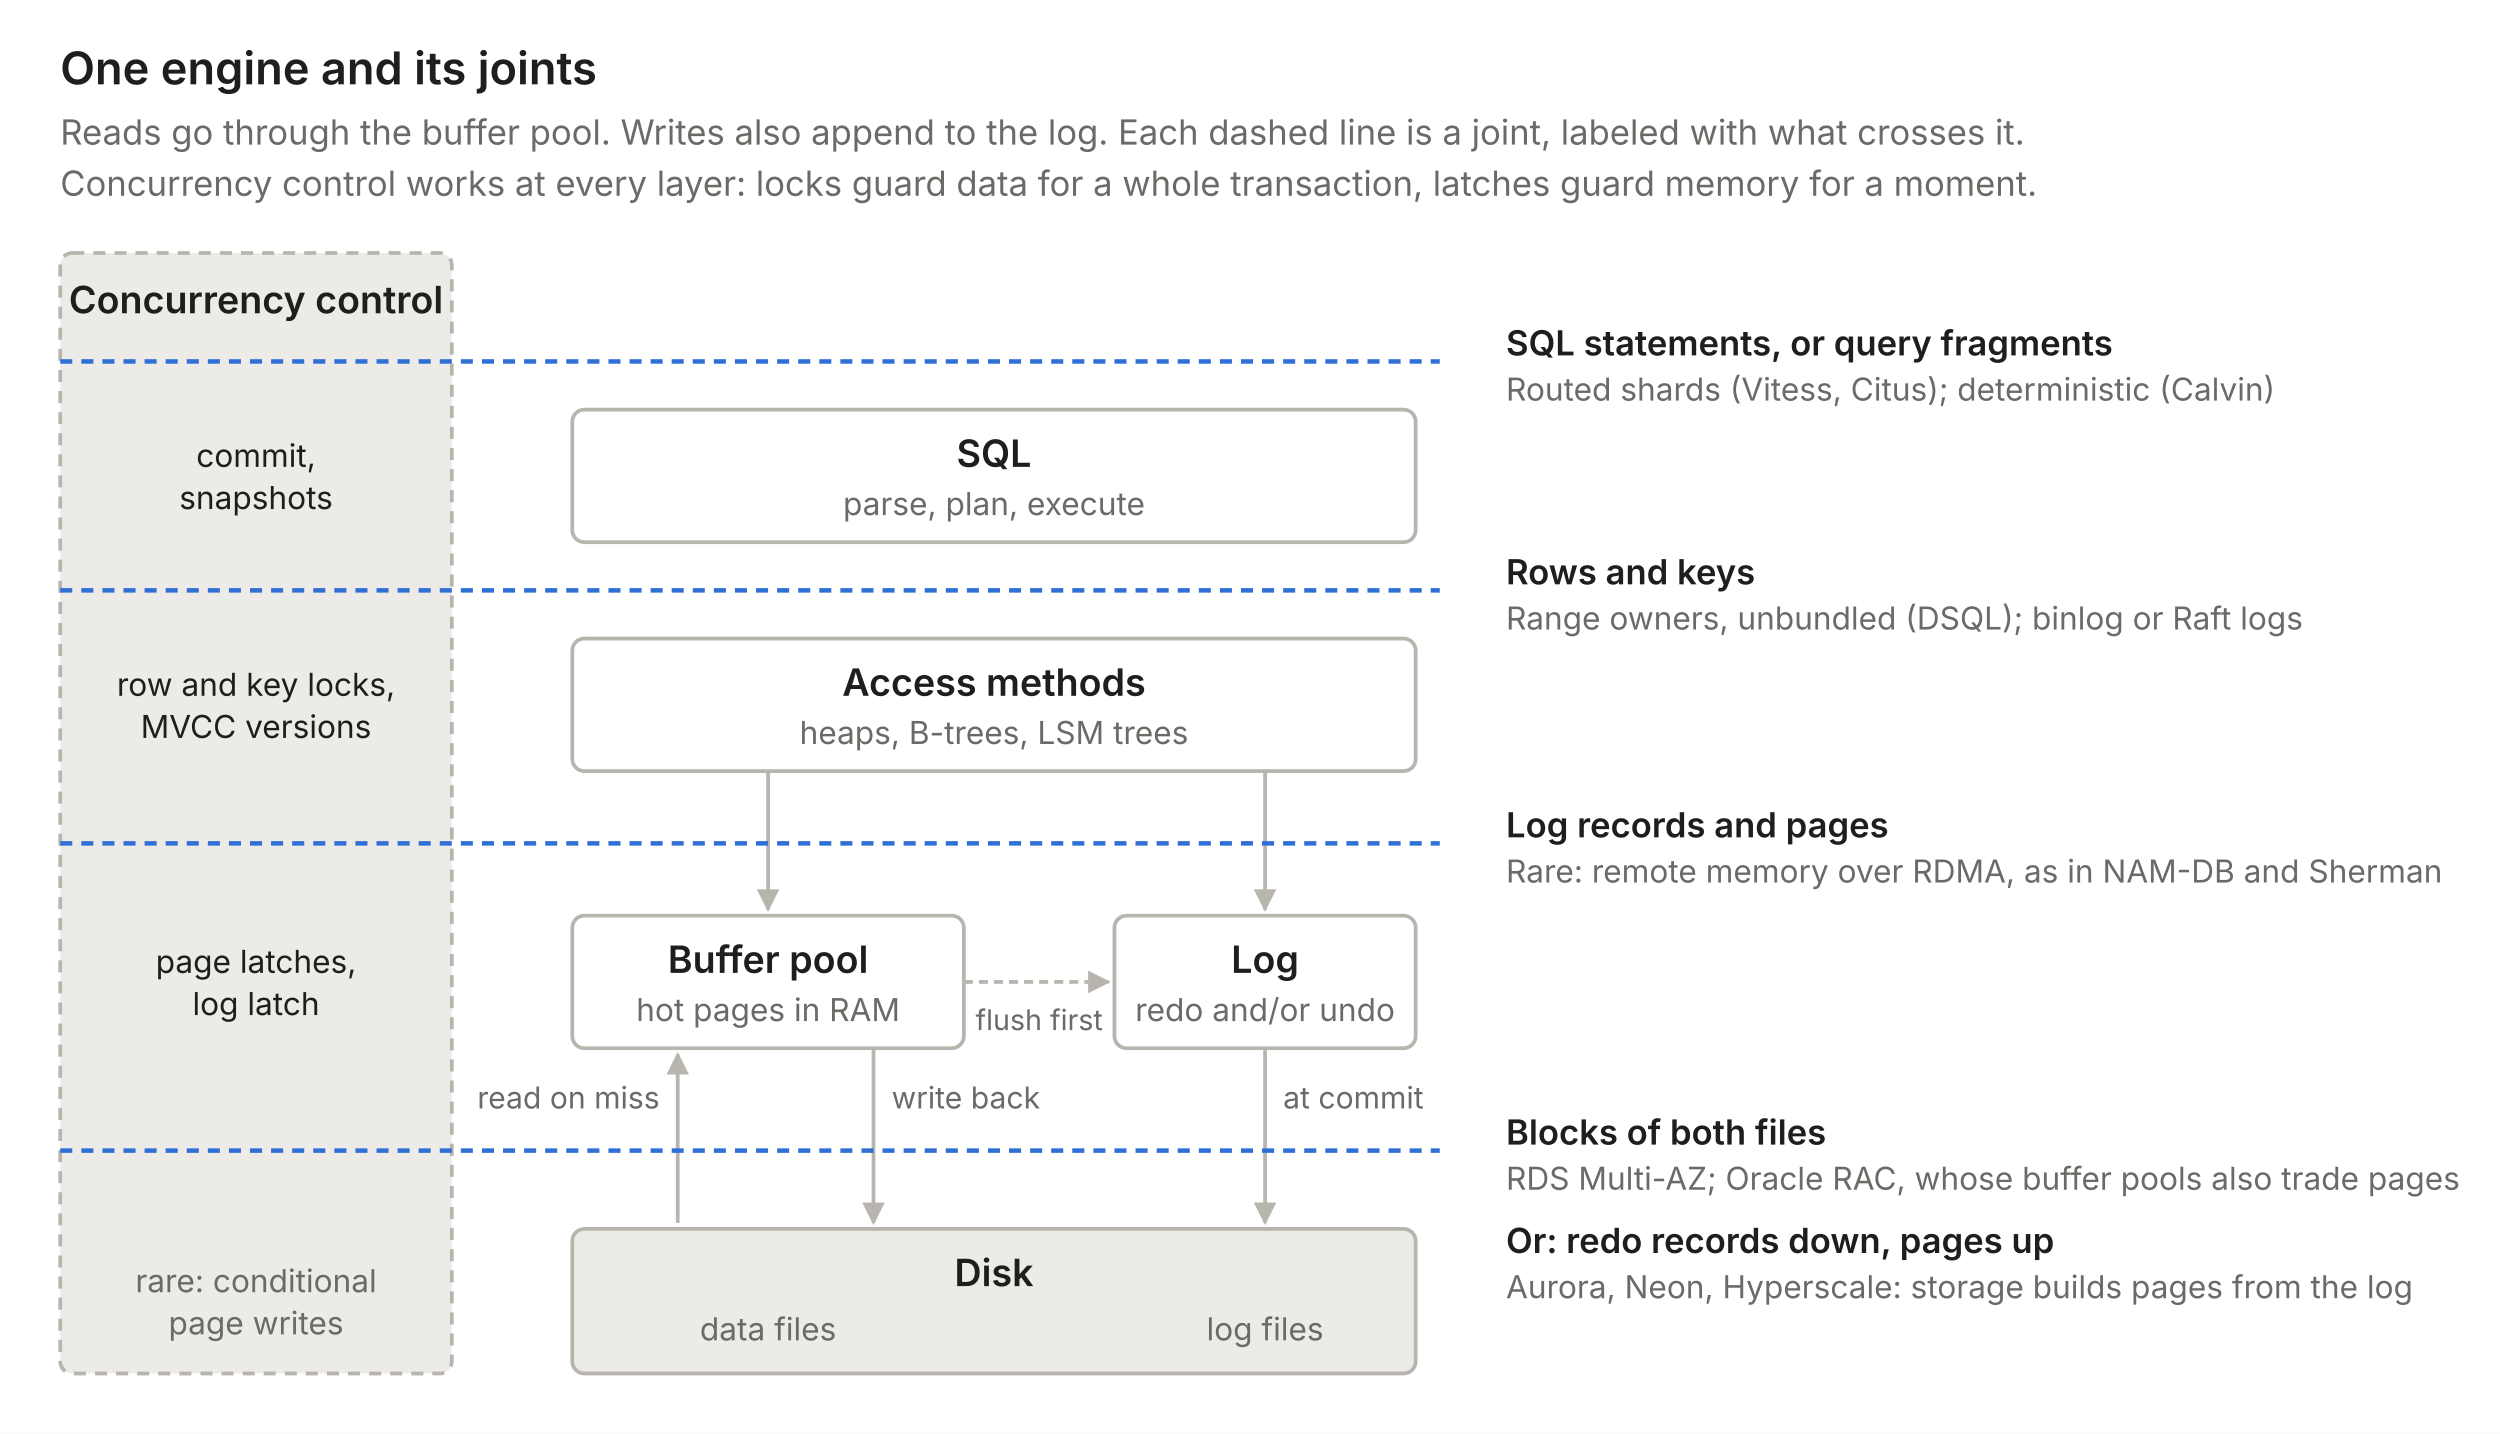
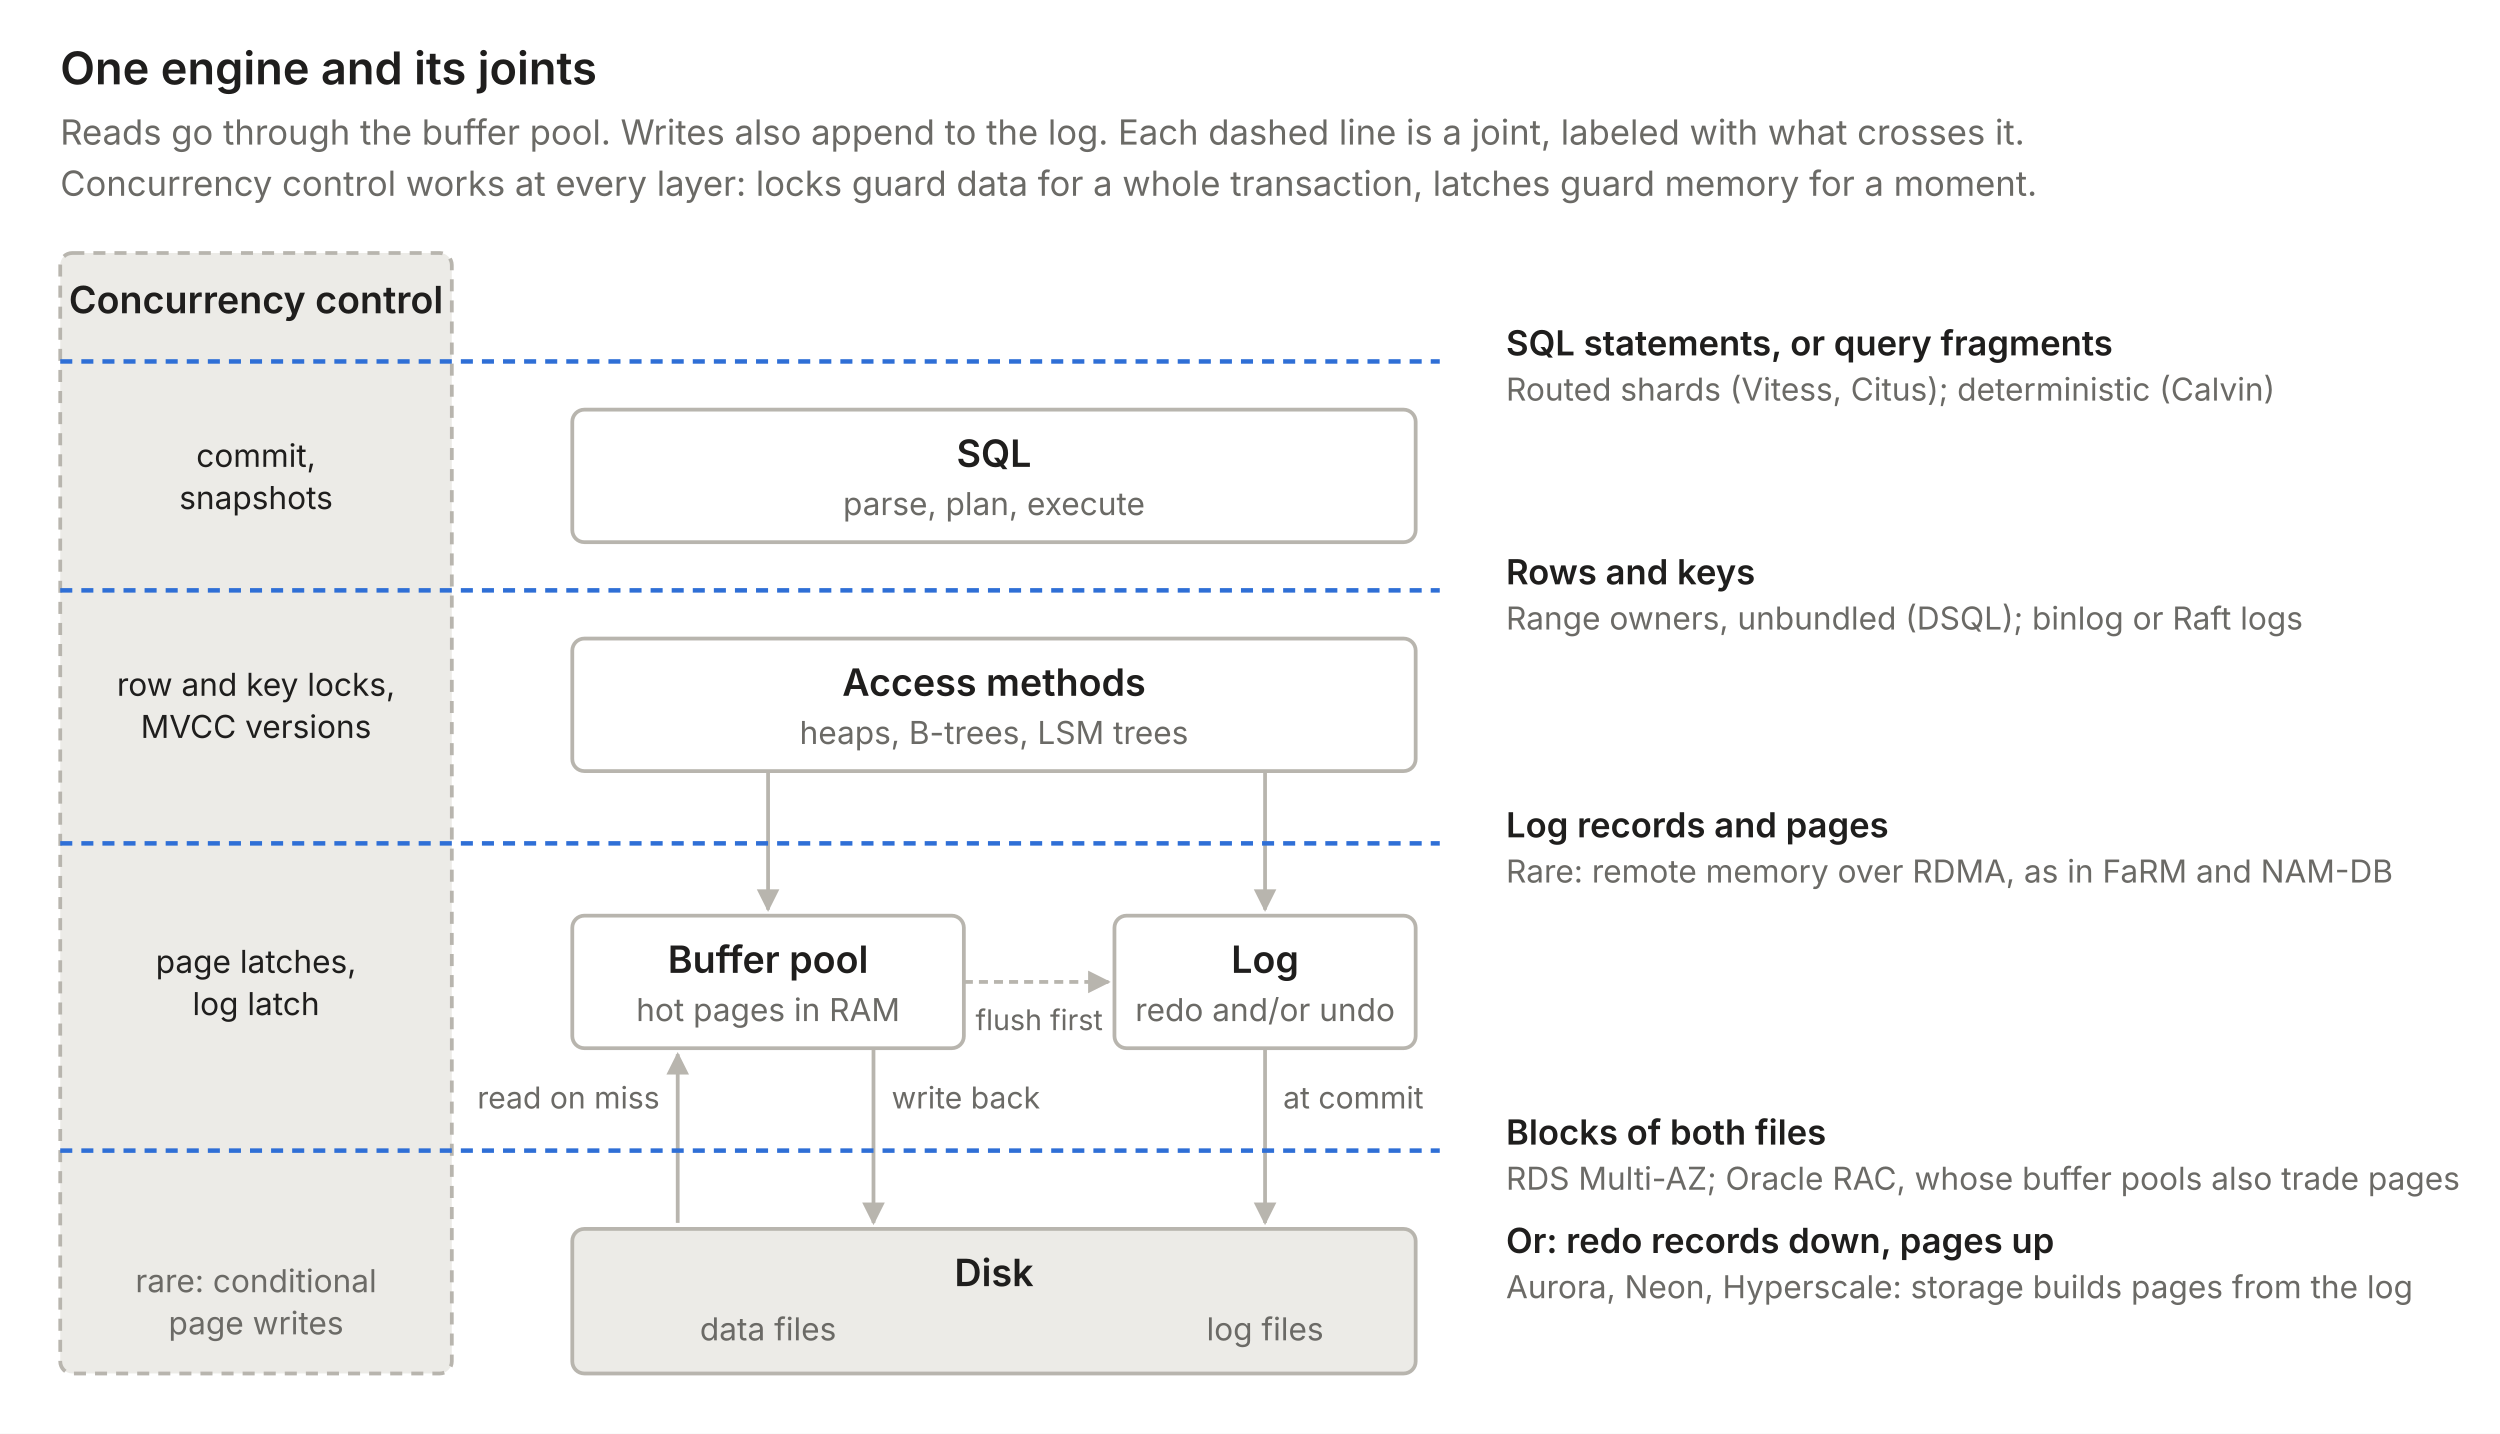
<svg xmlns="http://www.w3.org/2000/svg" width="830" height="476" font-family="Inter, 'Helvetica Neue', Arial, sans-serif" viewBox="0 0 830 476" role="img" aria-label="A database engine: SQL over access methods, which feed two side-by-side paths to disk: the buffer pool reads and writes data files, and the log, holding redo and/or undo records, is flushed to log files at commit. Concurrency control runs beside the stack, and the joints cut it into the same rows: commit and snapshots at SQL, row and key locks and MVCC versions at the access methods, page latches and the log latch at the buffer pool and log, and, rarely, conditional page writes at the disk. Dashed lines mark the joints and what crosses each." font-size="13">
  <rect width="100%" height="100%" fill="#ffffff" />
  <defs>
    <marker id="es-arrow" viewBox="0 0 10 10" refX="9" refY="5" markerWidth="6" markerHeight="6" orient="auto-start-reverse">
      <path d="M0 0L10 5L0 10z" fill="#b8b5ae" />
    </marker>
  </defs>
  <text x="20" y="28" text-anchor="start" font-size="15" font-weight="600" fill="#1f1e1d">One engine and its joints</text>
  <text x="20" y="48" text-anchor="start" font-size="11.5" font-weight="400" fill="#6b6a66">Reads go through the buffer pool. Writes also append to the log. Each dashed line is a joint, labeled with what crosses it.</text>
  <text x="20" y="65" text-anchor="start" font-size="11.5" font-weight="400" fill="#6b6a66">Concurrency control works at every layer: locks guard data for a whole transaction, latches guard memory for a moment.</text>
  <rect x="20" y="84" width="130" height="372" rx="4" fill="#ecebe7" stroke="#b8b5ae" stroke-width="1.25" stroke-dasharray="4 3" />
  <text x="85" y="104" text-anchor="middle" font-size="12.5" font-weight="600" fill="#1f1e1d">Concurrency control</text>
  <text x="85" y="155" text-anchor="middle" font-size="10.5" font-weight="400" fill="#1f1e1d">commit,</text>
  <text x="85" y="169" text-anchor="middle" font-size="10.5" font-weight="400" fill="#1f1e1d">snapshots</text>
  <text x="85" y="231" text-anchor="middle" font-size="10.5" font-weight="400" fill="#1f1e1d">row and key locks,</text>
  <text x="85" y="245" text-anchor="middle" font-size="10.5" font-weight="400" fill="#1f1e1d">MVCC versions</text>
  <text x="85" y="323" text-anchor="middle" font-size="10.5" font-weight="400" fill="#1f1e1d">page latches,</text>
  <text x="85" y="337" text-anchor="middle" font-size="10.5" font-weight="400" fill="#1f1e1d">log latch</text>
  <text x="85" y="429" text-anchor="middle" font-size="10.5" font-weight="400" fill="#6b6a66">rare: conditional</text>
  <text x="85" y="443" text-anchor="middle" font-size="10.5" font-weight="400" fill="#6b6a66">page writes</text>
  <rect x="190" y="136" width="280" height="44" rx="4" fill="#ffffff" stroke="#b8b5ae" stroke-width="1.25" />
  <text x="330" y="155" text-anchor="middle" font-size="12.5" font-weight="600" fill="#1f1e1d">SQL</text>
  <text x="330" y="171" text-anchor="middle" font-size="10.5" font-weight="400" fill="#6b6a66">parse, plan, execute</text>
  <rect x="190" y="212" width="280" height="44" rx="4" fill="#ffffff" stroke="#b8b5ae" stroke-width="1.25" />
  <text x="330" y="231" text-anchor="middle" font-size="12.5" font-weight="600" fill="#1f1e1d">Access methods</text>
  <text x="330" y="247" text-anchor="middle" font-size="10.5" font-weight="400" fill="#6b6a66">heaps, B-trees, LSM trees</text>
  <rect x="190" y="304" width="130" height="44" rx="4" fill="#ffffff" stroke="#b8b5ae" stroke-width="1.25" />
  <text x="255" y="323" text-anchor="middle" font-size="12.5" font-weight="600" fill="#1f1e1d">Buffer pool</text>
  <text x="255" y="339" text-anchor="middle" font-size="10.5" font-weight="400" fill="#6b6a66">hot pages in RAM</text>
  <rect x="370" y="304" width="100" height="44" rx="4" fill="#ffffff" stroke="#b8b5ae" stroke-width="1.25" />
  <text x="420" y="323" text-anchor="middle" font-size="12.5" font-weight="600" fill="#1f1e1d">Log</text>
  <text x="420" y="339" text-anchor="middle" font-size="10.5" font-weight="400" fill="#6b6a66">redo and/or undo</text>
  <rect x="190" y="408" width="280" height="48" rx="4" fill="#ecebe7" stroke="#b8b5ae" stroke-width="1.25" />
  <text x="330" y="427" text-anchor="middle" font-size="12.5" font-weight="600" fill="#1f1e1d">Disk</text>
  <text x="255" y="445" text-anchor="middle" font-size="10.5" font-weight="400" fill="#6b6a66">data files</text>
  <text x="420" y="445" text-anchor="middle" font-size="10.5" font-weight="400" fill="#6b6a66">log files</text>
  <line x1="255" y1="256" x2="255" y2="302" stroke="#b8b5ae" stroke-width="1.25" marker-end="url(#es-arrow)" />
  <line x1="420" y1="256" x2="420" y2="302" stroke="#b8b5ae" stroke-width="1.25" marker-end="url(#es-arrow)" />
  <line x1="320" y1="326" x2="368" y2="326" stroke="#b8b5ae" stroke-width="1.25" marker-end="url(#es-arrow)" stroke-dasharray="3 2" />
  <text x="345" y="342" text-anchor="middle" font-size="9.5" font-weight="400" fill="#6b6a66">flush first</text>
  <line x1="225" y1="406" x2="225" y2="350" stroke="#b8b5ae" stroke-width="1.25" marker-end="url(#es-arrow)" />
  <text x="219" y="368" text-anchor="end" font-size="10" font-weight="400" fill="#6b6a66">read on miss</text>
  <line x1="290" y1="348" x2="290" y2="406" stroke="#b8b5ae" stroke-width="1.25" marker-end="url(#es-arrow)" />
  <text x="296" y="368" text-anchor="start" font-size="10" font-weight="400" fill="#6b6a66">write back</text>
  <line x1="420" y1="348" x2="420" y2="406" stroke="#b8b5ae" stroke-width="1.25" marker-end="url(#es-arrow)" />
  <text x="426" y="368" text-anchor="start" font-size="10" font-weight="400" fill="#6b6a66">at commit</text>
  <line x1="20" y1="120" x2="478" y2="120" stroke="#2f6fd6" stroke-width="1.5" stroke-dasharray="4 3" />
  <text x="500" y="118" text-anchor="start" font-size="11.5" font-weight="600" fill="#1f1e1d">SQL statements, or query fragments</text>
  <text x="500" y="133" text-anchor="start" font-size="10.5" font-weight="400" fill="#6b6a66">Routed shards (Vitess, Citus); deterministic (Calvin)</text>
  <line x1="20" y1="196" x2="478" y2="196" stroke="#2f6fd6" stroke-width="1.5" stroke-dasharray="4 3" />
  <text x="500" y="194" text-anchor="start" font-size="11.5" font-weight="600" fill="#1f1e1d">Rows and keys</text>
  <text x="500" y="209" text-anchor="start" font-size="10.5" font-weight="400" fill="#6b6a66">Range owners, unbundled (DSQL); binlog or Raft logs</text>
  <line x1="20" y1="280" x2="478" y2="280" stroke="#2f6fd6" stroke-width="1.5" stroke-dasharray="4 3" />
  <text x="500" y="278" text-anchor="start" font-size="11.5" font-weight="600" fill="#1f1e1d">Log records and pages</text>
-   <text x="500" y="293" text-anchor="start" font-size="10.5" font-weight="400" fill="#6b6a66">Rare: remote memory over RDMA, as in NAM-DB and Sherman</text>
+   <text x="500" y="293" text-anchor="start" font-size="10.5" font-weight="400" fill="#6b6a66">Rare: remote memory over RDMA, as in FaRM and NAM-DB</text>
  <line x1="20" y1="382" x2="478" y2="382" stroke="#2f6fd6" stroke-width="1.5" stroke-dasharray="4 3" />
  <text x="500" y="380" text-anchor="start" font-size="11.5" font-weight="600" fill="#1f1e1d">Blocks of both files</text>
  <text x="500" y="395" text-anchor="start" font-size="10.5" font-weight="400" fill="#6b6a66">RDS Multi-AZ; Oracle RAC, whose buffer pools also trade pages</text>
  <text x="500" y="416" text-anchor="start" font-size="11.5" font-weight="600" fill="#1f1e1d">Or: redo records down, pages up</text>
  <text x="500" y="431" text-anchor="start" font-size="10.5" font-weight="400" fill="#6b6a66">Aurora, Neon, Hyperscale: storage builds pages from the log</text>
</svg>
